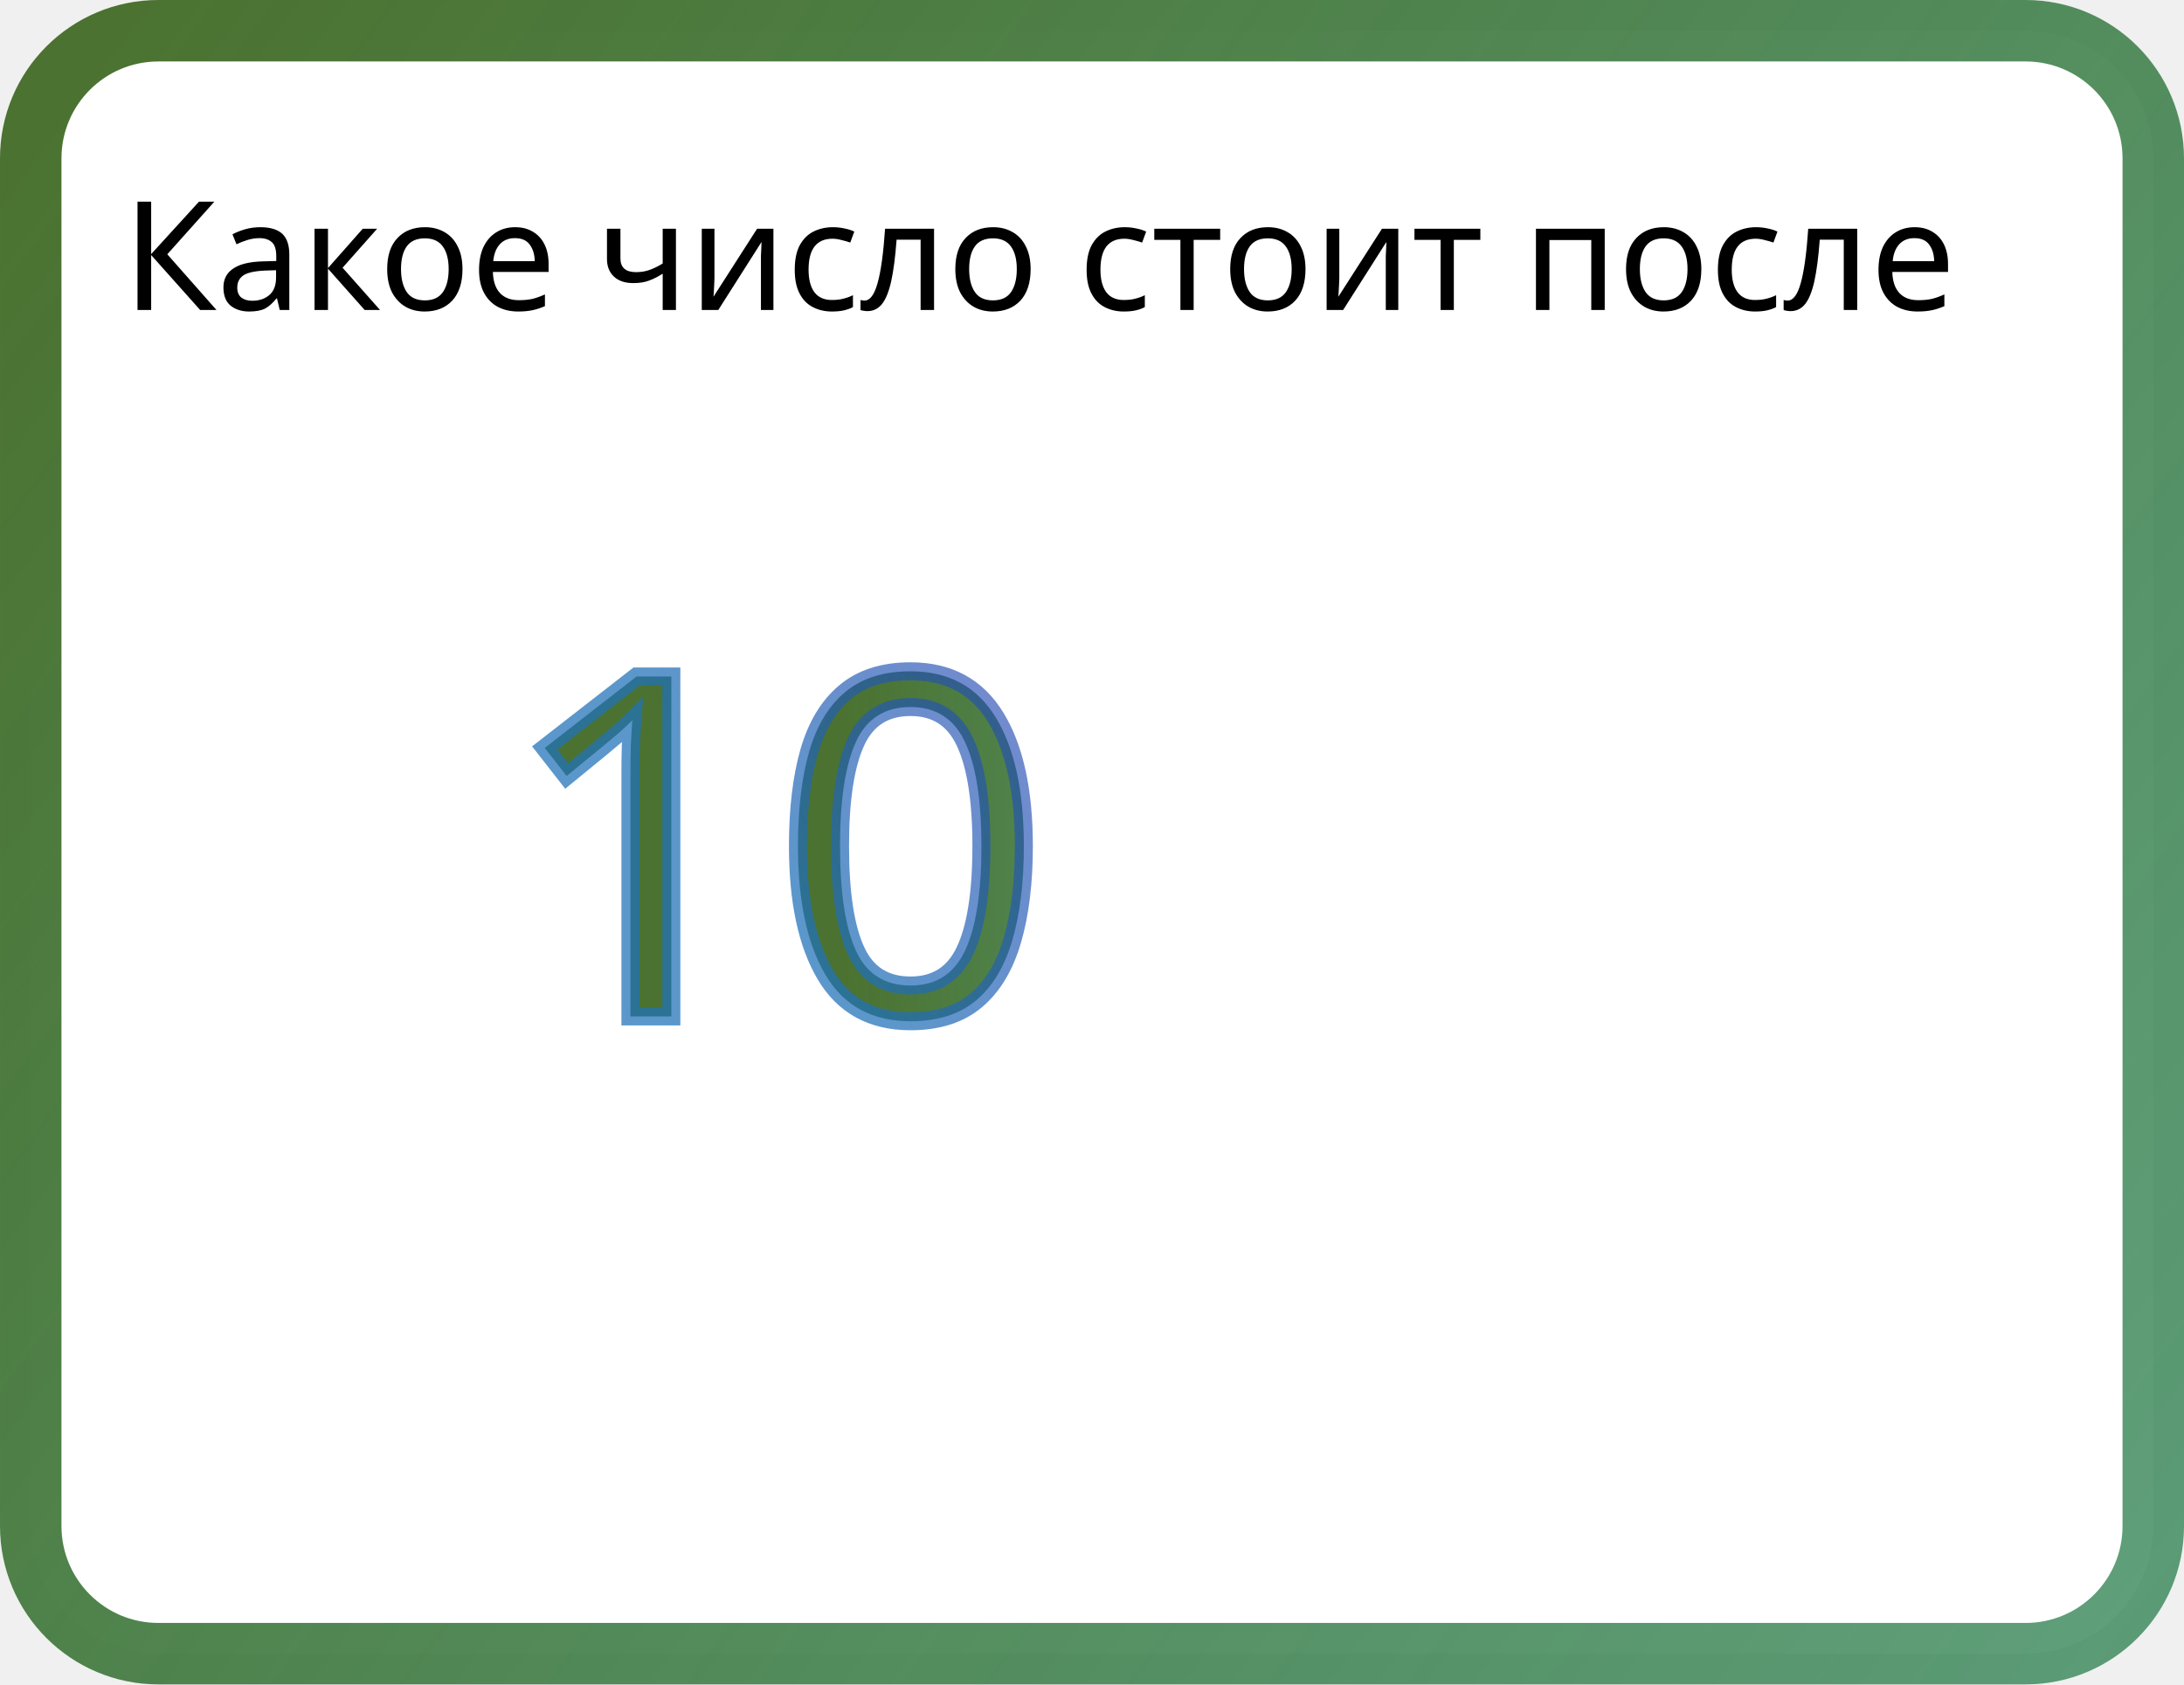
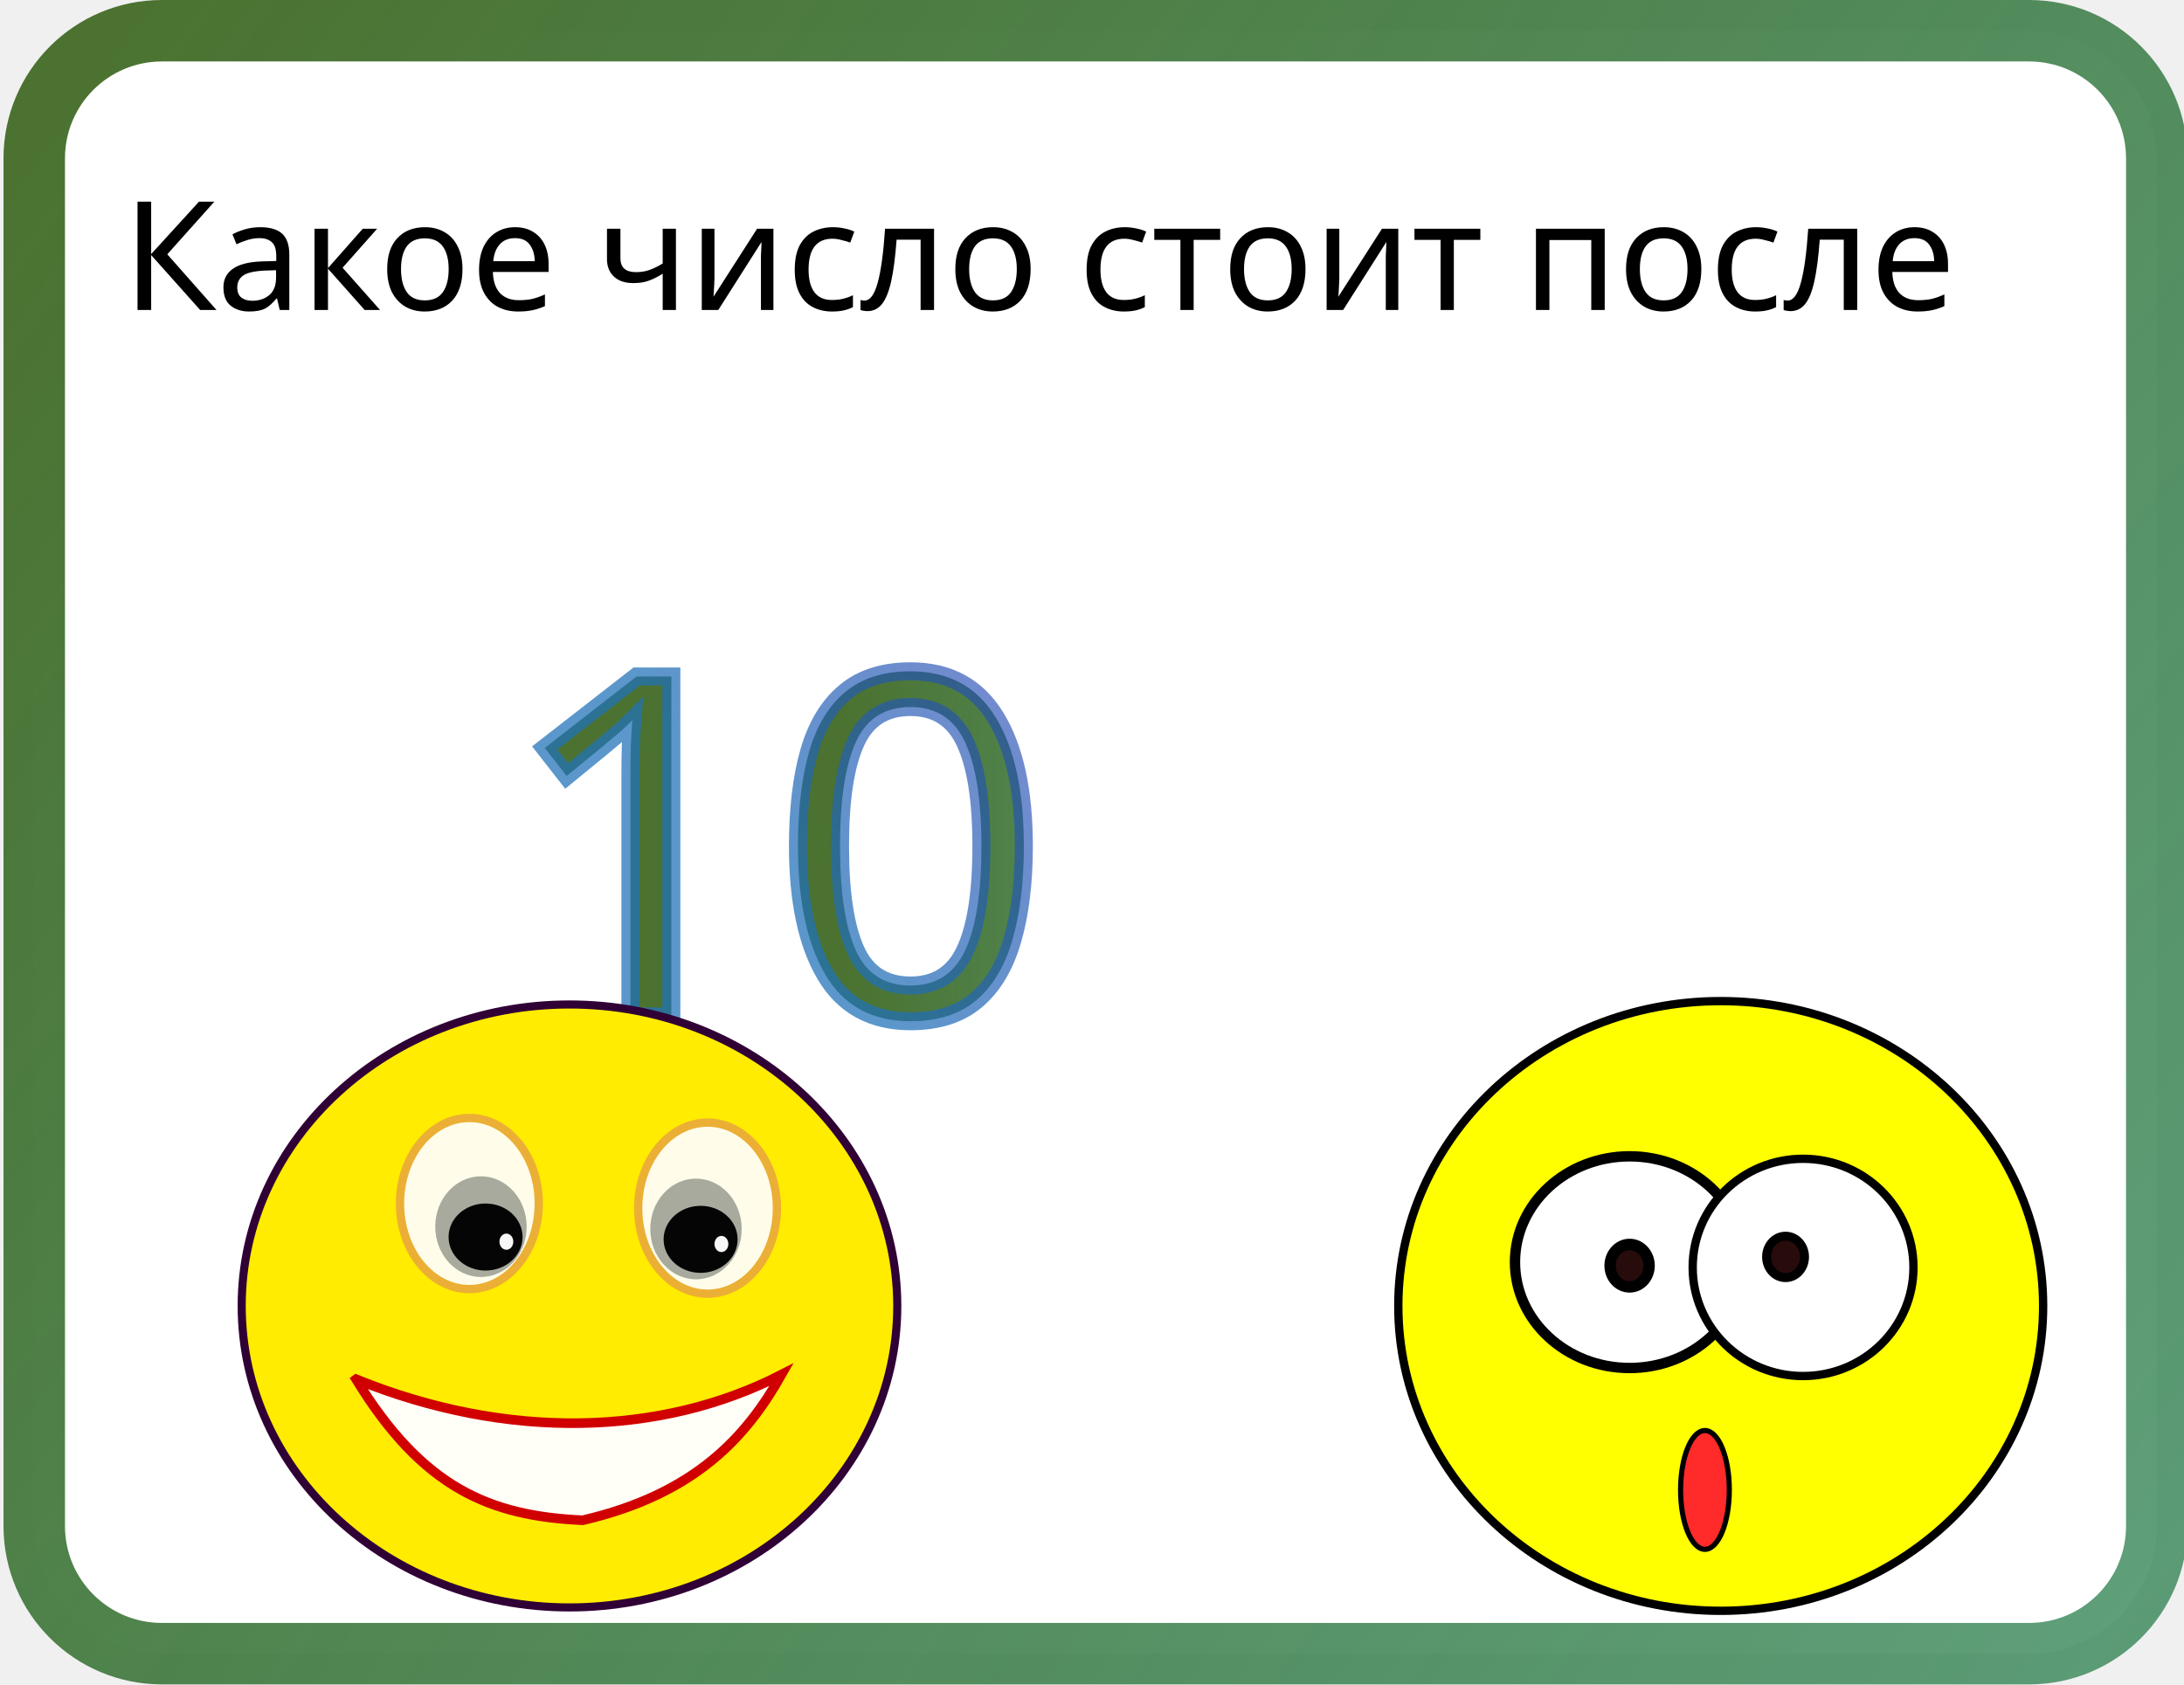
<svg xmlns="http://www.w3.org/2000/svg" xmlns:xlink="http://www.w3.org/1999/xlink" width="177.656mm" height="137.031mm" viewBox="0 0 177.656 137.031" version="1.1" id="svg8">
  <defs id="defs2">
    <linearGradient id="linearGradient4566">
      <stop id="stop4562" offset="0" style="stop-color:#2172b8;stop-opacity:1" />
      <stop id="stop4564" offset="1" style="stop-color:#2621ad;stop-opacity:0.737" />
    </linearGradient>
    <linearGradient id="linearGradient4491-5">
      <stop style="stop-color:#4b7230;stop-opacity:1" offset="0" id="stop4487" />
      <stop style="stop-color:#267d4b;stop-opacity:0.737" offset="1" id="stop4489" />
    </linearGradient>
-     <linearGradient xlink:href="#linearGradient4491-5" id="linearGradient4493" x1="23.96" y1="23.851" x2="194.305" y2="150.536" gradientUnits="userSpaceOnUse" />
+     <linearGradient xlink:href="#linearGradient4491-5" id="linearGradient4493" x1="23.96" y1="23.851" x2="194.305" y2="150.536" gradientUnits="userSpaceOnUse" gradientTransform="translate(0.2850729,0)" />
    <linearGradient xlink:href="#linearGradient4566" id="linearGradient4547" gradientUnits="userSpaceOnUse" x1="89.977" y1="98.654" x2="129.537" y2="70.967" />
    <linearGradient xlink:href="#linearGradient4491-5" id="linearGradient4555" x1="87.921" y1="85.141" x2="129.892" y2="85.141" gradientUnits="userSpaceOnUse" />
  </defs>
  <g id="layer1" transform="translate(-19.14883,-16.00515)">
-     <rect style="opacity:1;fill:#ffffff;fill-opacity:1;stroke:url(#linearGradient4493);stroke-width:5;stroke-linecap:square;stroke-linejoin:miter;stroke-miterlimit:4;stroke-dasharray:none;stroke-dashoffset:0;stroke-opacity:1" id="rect4485" width="172.656" height="132.031" x="21.649" y="18.505" ry="10.386" />
+     <rect style="opacity:1;fill:#ffffff;fill-opacity:1;stroke:url(#linearGradient4493);stroke-width:5;stroke-linecap:square;stroke-linejoin:miter;stroke-miterlimit:4;stroke-dasharray:none;stroke-dashoffset:0;stroke-opacity:1" id="rect4485" width="172.656" height="132.031" x="21.934" y="18.505" ry="10.386" />
    <text xml:space="preserve" style="font-style:normal;font-variant:normal;font-weight:normal;font-stretch:normal;font-size:17.639px;line-height:6.615px;font-family:'PT Serif Caption';-inkscape-font-specification:'PT Serif Caption, Normal';font-variant-ligatures:normal;font-variant-caps:normal;font-variant-numeric:normal;font-feature-settings:normal;text-align:start;letter-spacing:0px;word-spacing:0px;writing-mode:lr-tb;text-anchor:start;fill:#000000;fill-opacity:1;stroke:none;stroke-width:0.265px;stroke-linecap:butt;stroke-linejoin:miter;stroke-opacity:1" x="29.132" y="41.223" id="description">
      <tspan id="tspan4526" x="29.132" y="41.223" style="font-style:normal;font-variant:normal;font-weight:normal;font-stretch:normal;font-size:12.347px;font-family:'PT Serif Caption';-inkscape-font-specification:'PT Serif Caption, Normal';font-variant-ligatures:normal;font-variant-caps:normal;font-variant-numeric:normal;font-feature-settings:normal;text-align:start;writing-mode:lr-tb;text-anchor:start">Какое число стоит после</tspan>
    </text>
    <text xml:space="preserve" style="font-style:normal;font-variant:normal;font-weight:normal;font-stretch:normal;font-size:38.739px;line-height:14.527px;font-family:'PT Serif Caption';-inkscape-font-specification:'PT Serif Caption, Normal';font-variant-ligatures:normal;font-variant-caps:normal;font-variant-numeric:normal;font-feature-settings:normal;text-align:end;letter-spacing:0px;word-spacing:0px;writing-mode:lr-tb;text-anchor:end;fill:url(#linearGradient4555);fill-opacity:1;stroke:url(#linearGradient4547);stroke-width:1.465;stroke-linecap:butt;stroke-linejoin:miter;stroke-miterlimit:4;stroke-dasharray:none;stroke-opacity:0.737" x="107.349" y="98.699" id="queeze-block">
      <tspan id="queeze" style="font-style:normal;font-variant:normal;font-weight:normal;font-stretch:normal;font-size:38.739px;font-family:'PT Serif Caption';-inkscape-font-specification:'PT Serif Caption, Normal';font-variant-ligatures:normal;font-variant-caps:normal;font-variant-numeric:normal;font-feature-settings:normal;text-align:center;writing-mode:lr-tb;text-anchor:middle;fill:url(#linearGradient4555);fill-opacity:1;stroke:url(#linearGradient4547);stroke-width:1.465;stroke-miterlimit:4;stroke-dasharray:none;stroke-opacity:0.737" x="107.349" y="98.699">10</tspan>
    </text>
-     <ellipse style="opacity:0;fill:#2172b8;fill-opacity:1;stroke:#00ba00;stroke-width:1.465;stroke-linecap:square;stroke-linejoin:miter;stroke-miterlimit:4;stroke-dasharray:none;stroke-dashoffset:0;stroke-opacity:0.81" id="good" cx="74.144" cy="125.35" rx="19.844" ry="15.969" />
-     <rect style="opacity:0;fill:#2172b8;fill-opacity:1;stroke:#00ba00;stroke-width:1.465;stroke-linecap:square;stroke-linejoin:miter;stroke-miterlimit:4;stroke-dasharray:none;stroke-dashoffset:0;stroke-opacity:0.81" id="bad" width="47.625" height="32.695" x="131.219" y="109.38" ry="10.386" />
+     <rect style="opacity:0;fill:#2172b8;fill-opacity:1;stroke:#00ba00;stroke-width:1.465;stroke-linecap:square;stroke-linejoin:miter;stroke-miterlimit:4;stroke-dasharray:none;stroke-dashoffset:0;stroke-opacity:0.81" id="прямоуг" width="47.625" height="32.695" x="131.219" y="109.38" ry="10.386" />
+     <g id="bad" transform="translate(92.07856,0.8552187)" style="stroke:#000000;stroke-opacity:1">
+       <ellipse ry="15.969" rx="19.844" cy="125.35" cx="74.144" id="ellipse4292" style="opacity:0;fill:#2172b8;fill-opacity:1;stroke:#000000;stroke-width:1.465;stroke-linecap:square;stroke-linejoin:miter;stroke-miterlimit:4;stroke-dasharray:none;stroke-dashoffset:0;stroke-opacity:1" />
+       <ellipse ry="24.801" rx="26.227" cy="121.393" cx="67.041" id="path4179" style="opacity:1;fill:#ffff00;fill-opacity:1;stroke:#000000;stroke-width:0.677;stroke-linecap:butt;stroke-linejoin:miter;stroke-miterlimit:4;stroke-dasharray:none;stroke-opacity:1" />
+       <ellipse ry="8.611" rx="9.324" cy="117.83" cx="59.629" id="path4183" style="opacity:1;fill:#ffffff;fill-opacity:1;stroke:#000000;stroke-width:0.844;stroke-linecap:butt;stroke-linejoin:miter;stroke-miterlimit:4;stroke-dasharray:none;stroke-opacity:1" />
+       <ellipse ry="8.837" rx="8.98" cy="118.257" cx="73.74" id="path4187" style="opacity:1;fill:#ffffff;fill-opacity:1;stroke:#000000;stroke-width:0.677;stroke-linecap:butt;stroke-linejoin:miter;stroke-miterlimit:4;stroke-dasharray:none;stroke-opacity:1" />
+       <ellipse ry="4.833" rx="1.982" cy="136.36" cx="65.758" id="path4189" style="opacity:1;fill:#ff2a2a;fill-opacity:1;stroke:#000000;stroke-width:0.419;stroke-linecap:butt;stroke-linejoin:miter;stroke-miterlimit:4;stroke-dasharray:none;stroke-opacity:1" />
+       <ellipse ry="1.728" rx="1.586" cy="118.115" cx="59.629" id="path4191" style="opacity:1;fill:#280b0b;fill-opacity:1;stroke:#000000;stroke-width:0.927;stroke-linecap:butt;stroke-linejoin:miter;stroke-miterlimit:4;stroke-dasharray:none;stroke-opacity:1" />
+       <ellipse ry="1.684" rx="1.542" cy="117.402" cx="72.315" id="path4193" style="opacity:1;fill:#280b0b;fill-opacity:1;stroke:#000000;stroke-width:0.73;stroke-linecap:butt;stroke-linejoin:miter;stroke-miterlimit:4;stroke-dasharray:none;stroke-opacity:1" />
+     </g>
+     <g id="good">
+       <ellipse transform="scale(-1,-1)" ry="24.526" rx="26.664" cy="-122.248" cx="-65.473" id="path4181" style="opacity:1;fill:#ffec00;fill-opacity:1;stroke:#300135;stroke-width:0.659;stroke-linecap:butt;stroke-linejoin:miter;stroke-miterlimit:4;stroke-dasharray:none;stroke-opacity:1" />
+       <ellipse ry="6.959" rx="5.643" cy="113.914" cx="57.331" id="path4204" style="opacity:1;fill:#ffffff;fill-opacity:0.916;stroke:#ecaf35;stroke-width:0.677;stroke-linecap:butt;stroke-linejoin:miter;stroke-miterlimit:4;stroke-dasharray:none;stroke-opacity:1" />
+       <g id="g4224">
+         <ellipse style="opacity:1;fill:#353f3a;fill-opacity:0.436;stroke:none;stroke-width:0.764;stroke-linecap:butt;stroke-linejoin:miter;stroke-miterlimit:4;stroke-dasharray:none;stroke-opacity:0.944" id="path4212" cx="58.271" cy="115.795" rx="3.718" ry="4.095" />
+         <ellipse style="opacity:1;fill:#000000;fill-opacity:0.966;stroke:none;stroke-width:2.4;stroke-linecap:butt;stroke-linejoin:miter;stroke-miterlimit:4;stroke-dasharray:none;stroke-opacity:0.944" id="path4214" cx="58.647" cy="116.641" rx="3.009" ry="2.727" />
+         <ellipse style="opacity:1;fill:#ffffff;fill-opacity:0.966;stroke:none;stroke-width:2.4;stroke-linecap:butt;stroke-linejoin:miter;stroke-miterlimit:4;stroke-dasharray:none;stroke-opacity:0.944" id="path4216" cx="60.34" cy="117.018" rx="0.564" ry="0.658" />
+       </g>
+       <ellipse ry="6.959" rx="5.643" cy="114.29" cx="76.704" id="path4204-8" style="opacity:1;fill:#ffffff;fill-opacity:0.916;stroke:#ecaf35;stroke-width:0.677;stroke-linecap:butt;stroke-linejoin:miter;stroke-miterlimit:4;stroke-dasharray:none;stroke-opacity:1" />
+       <g id="g4224-8" transform="translate(17.49215,0.1880989)">
+         <ellipse style="opacity:1;fill:#353f3a;fill-opacity:0.436;stroke:none;stroke-width:0.764;stroke-linecap:butt;stroke-linejoin:miter;stroke-miterlimit:4;stroke-dasharray:none;stroke-opacity:0.944" id="path4212-7" cx="58.271" cy="115.795" rx="3.718" ry="4.095" />
+         <ellipse style="opacity:1;fill:#000000;fill-opacity:0.966;stroke:none;stroke-width:2.4;stroke-linecap:butt;stroke-linejoin:miter;stroke-miterlimit:4;stroke-dasharray:none;stroke-opacity:0.944" id="path4214-7" cx="58.647" cy="116.641" rx="3.009" ry="2.727" />
+         <ellipse style="opacity:1;fill:#ffffff;fill-opacity:0.966;stroke:none;stroke-width:2.4;stroke-linecap:butt;stroke-linejoin:miter;stroke-miterlimit:4;stroke-dasharray:none;stroke-opacity:0.944" id="path4216-6" cx="60.34" cy="117.018" rx="0.564" ry="0.658" />
+       </g>
+       <path id="path4288" d="m 48.114,128.209 c 12.298,4.992 24.816,4.656 34.608,-0.376 -2.852,5.05 -7,9.718 -16.176,11.85 -7.57,-0.347 -13.017,-2.631 -18.433,-11.473 z" style="fill:#ffffff;fill-opacity:0.966;fill-rule:evenodd;stroke:#d10000;stroke-width:0.782;stroke-linecap:butt;stroke-linejoin:miter;stroke-miterlimit:4;stroke-dasharray:none;stroke-opacity:1" />
+     </g>
+     <path style="fill:none;fill-rule:evenodd;stroke:#000000;stroke-width:0.282px;stroke-linecap:butt;stroke-linejoin:miter;stroke-opacity:1" d="m 66.547,139.682 0,0" id="path4192" />
  </g>
</svg>
